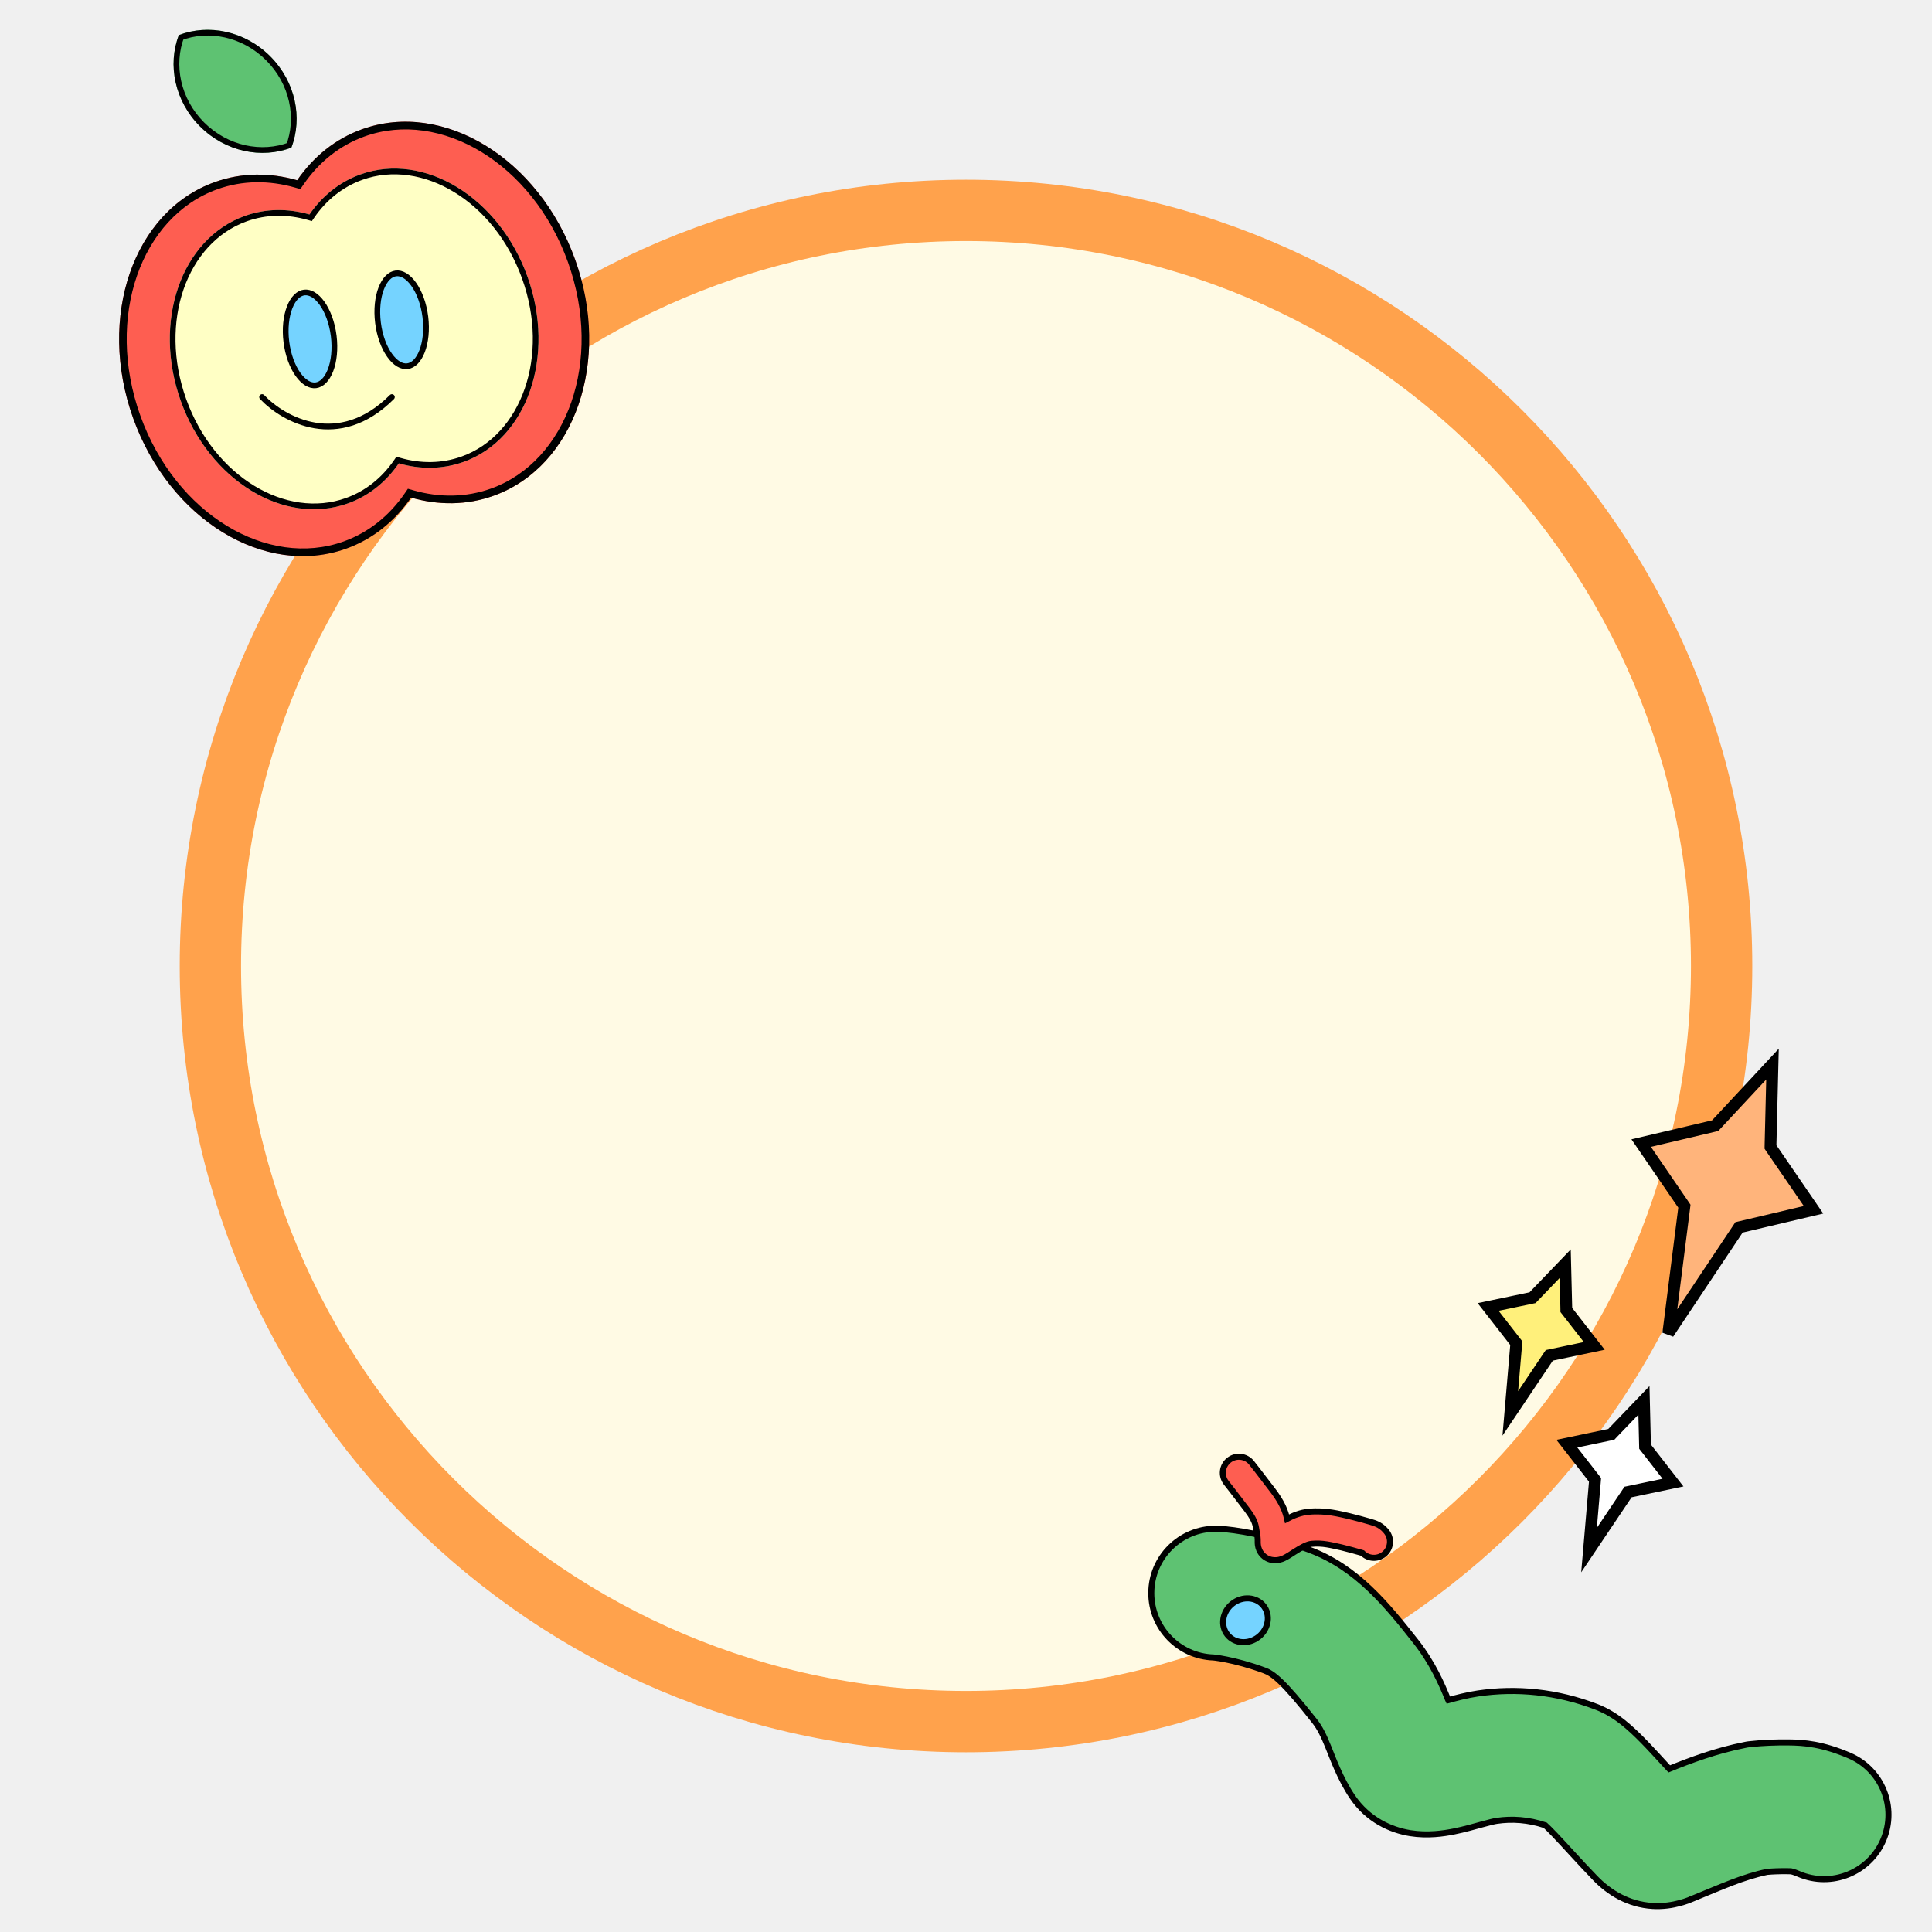
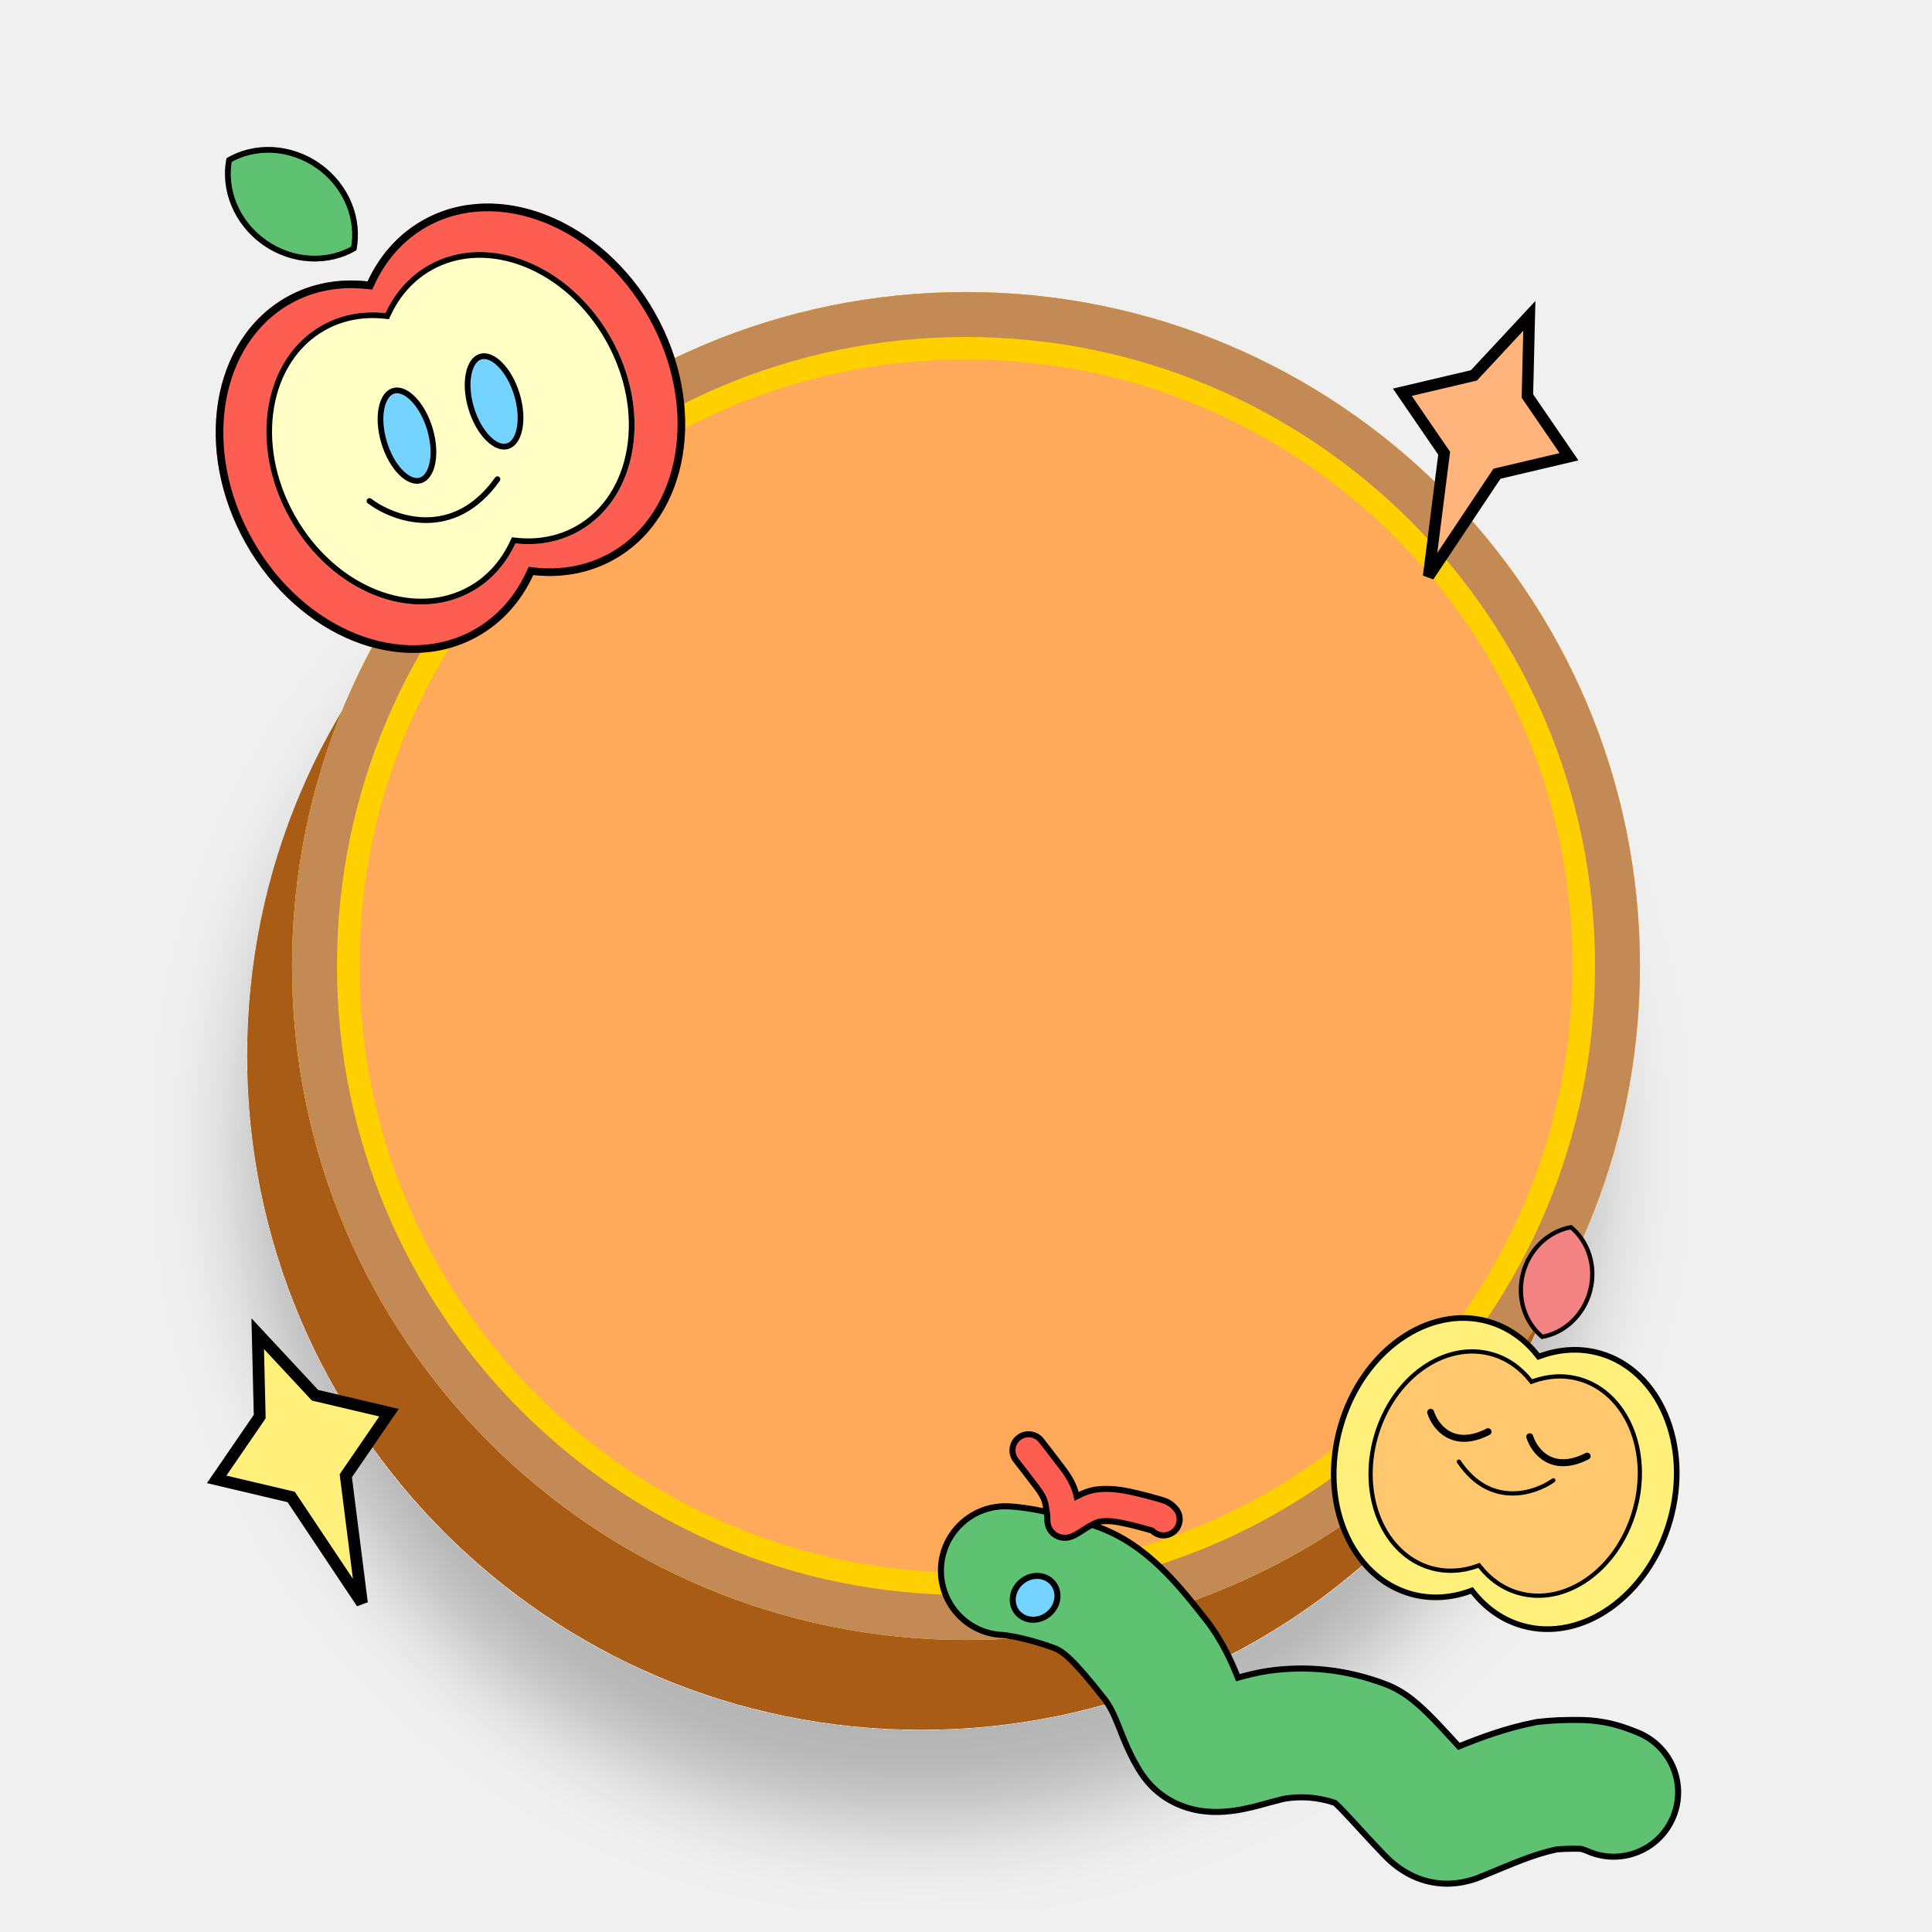
<svg xmlns="http://www.w3.org/2000/svg" width="86" height="86" viewBox="0 0 86 86" fill="none">
-   <circle cx="43" cy="43" r="33.635" fill="#FFFAE4" stroke="#FFA24C" stroke-width="2.73" />
-   <path d="M69.721 58.227L69.722 58.313L69.776 58.382L70.966 59.911L69.069 60.309L68.965 60.331L68.905 60.419L67.228 62.916L67.487 59.892L67.496 59.79L67.433 59.709L66.241 58.178L68.14 57.782L68.219 57.765L68.275 57.706L69.672 56.252L69.721 58.227Z" fill="#FFF07B" stroke="black" stroke-width="0.525" />
-   <path d="M73.225 64.311L73.227 64.397L73.281 64.466L74.471 65.996L72.574 66.393L72.469 66.415L72.41 66.503L70.733 69L70.992 65.976L71 65.874L70.938 65.793L69.746 64.263L71.645 63.866L71.724 63.849L71.779 63.79L73.177 62.336L73.225 64.311Z" fill="white" stroke="black" stroke-width="0.525" />
-   <path d="M78.812 50.972L78.811 51.057L78.858 51.127L80.726 53.852L77.51 54.611L77.409 54.635L77.352 54.721L74.26 59.355L74.966 53.791L74.978 53.692L74.922 53.609L73.054 50.883L76.27 50.126L76.348 50.107L78.9 47.366L78.812 50.972Z" fill="#FFB47B" stroke="black" stroke-width="0.525" />
-   <mask id="path-5-inside-1_250_37389" fill="white">
-     <path d="M16.117 5.752C19.739 4.453 23.985 7.051 25.602 11.557C27.219 16.062 25.593 20.768 21.971 22.068C20.776 22.497 19.513 22.498 18.299 22.15C17.583 23.191 16.608 23.992 15.413 24.421C11.791 25.721 7.544 23.122 5.927 18.617C4.311 14.111 5.936 9.405 9.558 8.106C10.753 7.677 12.015 7.675 13.229 8.023C13.945 6.982 14.921 6.181 16.117 5.752Z" />
+   <g filter="url(#filter0_d_250_37389)">
+     <circle cx="41" cy="47" r="30" fill="#A95C15" />
+   </g>
+   <circle cx="43" cy="43" r="30" fill="#FFAA5A" />
+   <circle cx="43" cy="43" r="28.5" stroke="#FFD000" stroke-width="3" />
+   <circle cx="43" cy="43" r="29" stroke="#C48A56" stroke-width="2" />
+   <path d="M67.992 17.547L67.99 17.629L68.036 17.696L69.841 20.331L66.732 21.064L66.635 21.088L66.579 21.171L63.59 25.652L64.272 20.272L64.284 20.176L64.23 20.096L62.423 17.46L65.533 16.727L65.609 16.71L65.661 16.653L68.076 14.06L67.992 17.547Z" fill="#FFB47B" stroke="black" stroke-width="0.508" />
+   <path d="M11.559 62.972L11.56 63.057L11.513 63.127L9.645 65.852L12.861 66.611L12.962 66.635L13.019 66.721L16.111 71.355L15.405 65.791L15.393 65.692L15.449 65.609L17.317 62.883L14.101 62.126L14.023 62.107L11.472 59.366L11.559 62.972Z" fill="#FFF07B" stroke="black" stroke-width="0.525" />
+   <mask id="path-7-inside-1_250_37389" fill="white">
+     <path d="M18.827 9.802C22.179 7.911 26.802 9.758 29.154 13.928C31.506 18.097 30.695 23.009 27.343 24.9C26.237 25.523 24.993 25.738 23.737 25.598C23.207 26.745 22.38 27.699 21.274 28.323C17.923 30.213 13.299 28.366 10.947 24.197C8.596 20.028 9.407 15.116 12.758 13.225C13.864 12.601 15.108 12.387 16.363 12.526C16.894 11.379 17.721 10.426 18.827 9.802Z" />
  </mask>
-   <path d="M16.117 5.752C19.739 4.453 23.985 7.051 25.602 11.557C27.219 16.062 25.593 20.768 21.971 22.068C20.776 22.497 19.513 22.498 18.299 22.15C17.583 23.191 16.608 23.992 15.413 24.421C11.791 25.721 7.544 23.122 5.927 18.617C4.311 14.111 5.936 9.405 9.558 8.106C10.753 7.677 12.015 7.675 13.229 8.023C13.945 6.982 14.921 6.181 16.117 5.752Z" fill="#FE5E51" />
-   <path d="M16.117 5.752L16.002 5.432V5.432L16.117 5.752ZM25.602 11.557L25.922 11.442L25.922 11.442L25.602 11.557ZM21.971 22.068L22.086 22.388V22.388L21.971 22.068ZM18.299 22.15L18.392 21.823L18.157 21.756L18.019 21.957L18.299 22.15ZM15.413 24.421L15.527 24.741L15.528 24.741L15.413 24.421ZM5.927 18.617L5.607 18.731L5.607 18.731L5.927 18.617ZM9.558 8.106L9.444 7.786L9.444 7.786L9.558 8.106ZM13.229 8.023L13.136 8.35L13.371 8.417L13.51 8.215L13.229 8.023ZM16.117 5.752L16.232 6.072C19.615 4.858 23.704 7.274 25.282 11.671L25.602 11.557L25.922 11.442C24.267 6.828 19.862 4.047 16.002 5.432L16.117 5.752ZM25.602 11.557L25.282 11.671C26.86 16.069 25.24 20.534 21.856 21.748L21.971 22.068L22.086 22.388C25.946 21.002 27.578 16.055 25.922 11.442L25.602 11.557ZM21.971 22.068L21.856 21.748C20.735 22.15 19.546 22.154 18.392 21.823L18.299 22.15L18.205 22.476C19.481 22.843 20.817 22.843 22.086 22.388L21.971 22.068ZM18.299 22.15L18.019 21.957C17.339 22.946 16.419 23.699 15.298 24.101L15.413 24.421L15.528 24.741C16.797 24.285 17.827 23.436 18.579 22.342L18.299 22.15ZM15.413 24.421L15.298 24.101C11.914 25.315 7.825 22.899 6.247 18.502L5.927 18.617L5.607 18.731C7.263 23.345 11.667 26.126 15.527 24.741L15.413 24.421ZM5.927 18.617L6.247 18.502C4.669 14.104 6.289 9.64 9.673 8.425L9.558 8.106L9.444 7.786C5.583 9.171 3.952 14.118 5.607 18.731L5.927 18.617ZM9.558 8.106L9.673 8.425C10.794 8.023 11.983 8.019 13.136 8.35L13.229 8.023L13.323 7.696C12.048 7.33 10.712 7.33 9.444 7.786L9.558 8.106ZM13.229 8.023L13.51 8.215C14.189 7.227 15.11 6.475 16.232 6.072L16.117 5.752L16.002 5.432C14.733 5.888 13.701 6.737 12.95 7.83L13.229 8.023Z" fill="black" mask="url(#path-5-inside-1_250_37389)" />
-   <mask id="path-7-inside-2_250_37389" fill="white">
-     <path d="M16.041 7.765C18.882 6.746 22.213 8.784 23.481 12.318C24.749 15.852 23.474 19.543 20.633 20.562C19.695 20.898 18.705 20.9 17.752 20.627C17.191 21.443 16.426 22.072 15.489 22.408C12.648 23.427 9.317 21.389 8.049 17.855C6.781 14.322 8.056 10.631 10.897 9.611C11.834 9.275 12.824 9.273 13.776 9.546C14.338 8.73 15.104 8.102 16.041 7.765Z" />
+   <path d="M18.827 9.802C22.179 7.911 26.802 9.758 29.154 13.928C31.506 18.097 30.695 23.009 27.343 24.9C26.237 25.523 24.993 25.738 23.737 25.598C23.207 26.745 22.38 27.699 21.274 28.323C17.923 30.213 13.299 28.366 10.947 24.197C8.596 20.028 9.407 15.116 12.758 13.225C13.864 12.601 15.108 12.387 16.363 12.526C16.894 11.379 17.721 10.426 18.827 9.802Z" fill="#FE5E51" />
+   <path d="M18.827 9.802L18.66 9.506V9.506L18.827 9.802ZM29.154 13.928L29.45 13.761L29.45 13.761L29.154 13.928ZM27.343 24.9L27.51 25.196V25.196L27.343 24.9ZM23.737 25.598L23.774 25.261L23.531 25.234L23.428 25.456L23.737 25.598ZM21.274 28.323L21.441 28.619L21.441 28.619L21.274 28.323ZM10.947 24.197L10.651 24.364L10.651 24.364L10.947 24.197ZM12.758 13.225L12.591 12.929L12.591 12.929L12.758 13.225ZM16.363 12.526L16.326 12.864L16.569 12.891L16.672 12.668L16.363 12.526ZM18.827 9.802L18.994 10.098C22.125 8.332 26.563 10.025 28.858 14.095L29.154 13.928L29.45 13.761C27.042 9.491 22.233 7.491 18.66 9.506L18.827 9.802ZM29.154 13.928L28.858 14.095C31.153 18.164 30.308 22.837 27.176 24.604L27.343 24.9L27.51 25.196C31.082 23.181 31.858 18.03 29.45 13.761L29.154 13.928ZM27.343 24.9L27.176 24.604C26.139 25.189 24.967 25.393 23.774 25.261L23.737 25.598L23.7 25.936C25.019 26.083 26.336 25.858 27.51 25.196L27.343 24.9ZM23.737 25.598L23.428 25.456C22.925 26.544 22.145 27.442 21.107 28.027L21.274 28.323L21.441 28.619C22.616 27.956 23.488 26.945 24.046 25.741L23.737 25.598ZM21.274 28.323L21.107 28.027C17.976 29.793 13.539 28.099 11.243 24.03L10.947 24.197L10.651 24.364C13.059 28.633 17.869 30.634 21.441 28.619L21.274 28.323ZM10.947 24.197L11.243 24.03C8.948 19.961 9.794 15.287 12.925 13.521L12.758 13.225L12.591 12.929C9.019 14.944 8.243 20.095 10.651 24.364L10.947 24.197ZM12.758 13.225L12.925 13.521C13.963 12.936 15.134 12.732 16.326 12.864L16.363 12.526L16.401 12.188C15.082 12.042 13.765 12.267 12.591 12.929L12.758 13.225ZM16.363 12.526L16.672 12.668C17.175 11.58 17.956 10.683 18.994 10.098L18.827 9.802L18.66 9.506C17.486 10.168 16.612 11.178 16.055 12.383L16.363 12.526Z" fill="black" mask="url(#path-7-inside-1_250_37389)" />
+   <mask id="path-9-inside-2_250_37389" fill="white">
+     <path d="M19.091 11.799C21.72 10.316 25.346 11.765 27.191 15.035C29.035 18.305 28.399 22.158 25.771 23.641C24.903 24.13 23.927 24.299 22.942 24.189C22.526 25.088 21.878 25.837 21.01 26.326C18.381 27.809 14.755 26.36 12.911 23.09C11.066 19.82 11.702 15.967 14.331 14.484C15.198 13.995 16.174 13.826 17.158 13.935C17.574 13.036 18.224 12.288 19.091 11.799Z" />
  </mask>
-   <path d="M16.041 7.765C18.882 6.746 22.213 8.784 23.481 12.318C24.749 15.852 23.474 19.543 20.633 20.562C19.695 20.898 18.705 20.9 17.752 20.627C17.191 21.443 16.426 22.072 15.489 22.408C12.648 23.427 9.317 21.389 8.049 17.855C6.781 14.322 8.056 10.631 10.897 9.611C11.834 9.275 12.824 9.273 13.776 9.546C14.338 8.73 15.104 8.102 16.041 7.765Z" fill="#FFFFC5" />
-   <path d="M16.041 7.765L15.955 7.525L15.955 7.525L16.041 7.765ZM23.481 12.318L23.721 12.232L23.721 12.232L23.481 12.318ZM20.633 20.562L20.719 20.802L20.719 20.802L20.633 20.562ZM17.752 20.627L17.823 20.382L17.646 20.331L17.542 20.482L17.752 20.627ZM15.489 22.408L15.575 22.648L15.575 22.648L15.489 22.408ZM8.049 17.855L7.809 17.942L7.809 17.942L8.049 17.855ZM10.897 9.611L10.811 9.371L10.81 9.371L10.897 9.611ZM13.776 9.546L13.706 9.791L13.882 9.842L13.986 9.69L13.776 9.546ZM16.041 7.765L16.127 8.005C18.79 7.05 22.002 8.951 23.241 12.404L23.481 12.318L23.721 12.232C22.424 8.617 18.975 6.442 15.955 7.525L16.041 7.765ZM23.481 12.318L23.241 12.404C24.48 15.857 23.209 19.367 20.547 20.322L20.633 20.562L20.719 20.802C23.739 19.718 25.018 15.847 23.721 12.232L23.481 12.318ZM20.633 20.562L20.547 20.322C19.665 20.639 18.729 20.642 17.823 20.382L17.752 20.627L17.682 20.872C18.681 21.159 19.726 21.158 20.719 20.802L20.633 20.562ZM17.752 20.627L17.542 20.482C17.008 21.259 16.284 21.852 15.402 22.168L15.489 22.408L15.575 22.648C16.567 22.292 17.374 21.627 17.962 20.771L17.752 20.627ZM15.489 22.408L15.402 22.168C12.74 23.123 9.528 21.222 8.289 17.769L8.049 17.855L7.809 17.942C9.106 21.556 12.555 23.732 15.575 22.648L15.489 22.408ZM8.049 17.855L8.289 17.769C7.05 14.316 8.321 10.807 10.983 9.851L10.897 9.611L10.81 9.371C7.791 10.455 6.512 14.327 7.809 17.942L8.049 17.855ZM10.897 9.611L10.983 9.851C11.865 9.535 12.8 9.531 13.706 9.791L13.776 9.546L13.847 9.301C12.848 9.015 11.803 9.015 10.811 9.371L10.897 9.611ZM13.776 9.546L13.986 9.69C14.52 8.914 15.245 8.322 16.127 8.005L16.041 7.765L15.955 7.525C14.963 7.882 14.155 8.546 13.566 9.402L13.776 9.546Z" fill="black" mask="url(#path-7-inside-2_250_37389)" />
-   <path d="M17.621 12.17C17.879 12.138 18.165 12.301 18.417 12.656C18.666 13.005 18.86 13.515 18.934 14.104C19.007 14.692 18.944 15.235 18.789 15.635C18.632 16.041 18.395 16.269 18.137 16.301C17.88 16.333 17.595 16.171 17.343 15.816C17.094 15.466 16.899 14.956 16.826 14.367C16.753 13.778 16.815 13.236 16.97 12.836C17.128 12.431 17.364 12.203 17.621 12.17Z" fill="#75D3FF" stroke="black" stroke-width="0.255" />
-   <path d="M13.543 13.02C13.8 12.988 14.086 13.151 14.339 13.505C14.587 13.855 14.781 14.365 14.855 14.953C14.928 15.542 14.866 16.085 14.711 16.485C14.553 16.891 14.316 17.119 14.059 17.151C13.802 17.183 13.516 17.02 13.264 16.666C13.015 16.316 12.821 15.805 12.747 15.217C12.674 14.628 12.737 14.086 12.892 13.686C13.049 13.28 13.286 13.052 13.543 13.02Z" fill="#75D3FF" stroke="black" stroke-width="0.255" />
-   <path d="M11.667 17.674C12.602 18.666 15.066 20.053 17.445 17.674" stroke="black" stroke-width="0.255" stroke-linecap="round" />
-   <mask id="path-12-inside-3_250_37389" fill="white">
-     <path d="M7.961 1.561C9.284 1.052 10.897 1.375 12.027 2.505C13.157 3.635 13.48 5.248 12.97 6.571C11.647 7.081 10.034 6.758 8.904 5.628C7.774 4.498 7.451 2.884 7.961 1.561Z" />
+   <path d="M19.091 11.799C21.72 10.316 25.346 11.765 27.191 15.035C29.035 18.305 28.399 22.158 25.771 23.641C24.903 24.13 23.927 24.299 22.942 24.189C22.526 25.088 21.878 25.837 21.01 26.326C18.381 27.809 14.755 26.36 12.911 23.09C11.066 19.82 11.702 15.967 14.331 14.484C15.198 13.995 16.174 13.826 17.158 13.935C17.574 13.036 18.224 12.288 19.091 11.799Z" fill="#FFFFC5" />
+   <path d="M19.091 11.799L18.966 11.577L18.966 11.577L19.091 11.799ZM27.191 15.035L27.413 14.91L27.413 14.91L27.191 15.035ZM25.771 23.641L25.896 23.863L25.896 23.863L25.771 23.641ZM22.942 24.189L22.97 23.936L22.788 23.916L22.711 24.082L22.942 24.189ZM21.01 26.326L21.135 26.548L21.135 26.548L21.01 26.326ZM12.911 23.09L12.688 23.215L12.688 23.215L12.911 23.09ZM14.331 14.484L14.205 14.262L14.205 14.262L14.331 14.484ZM17.158 13.935L17.13 14.189L17.312 14.209L17.39 14.042L17.158 13.935ZM19.091 11.799L19.217 12.021C21.68 10.632 25.167 11.965 26.969 15.16L27.191 15.035L27.413 14.91C25.526 11.565 21.76 10.001 18.966 11.577L19.091 11.799ZM27.191 15.035L26.969 15.16C28.771 18.355 28.109 22.029 25.646 23.419L25.771 23.641L25.896 23.863C28.69 22.286 29.3 18.255 27.413 14.91L27.191 15.035ZM25.771 23.641L25.646 23.419C24.829 23.879 23.907 24.04 22.97 23.936L22.942 24.189L22.914 24.442C23.946 24.557 24.977 24.381 25.896 23.863L25.771 23.641ZM22.942 24.189L22.711 24.082C22.315 24.938 21.701 25.644 20.885 26.104L21.01 26.326L21.135 26.548C22.054 26.03 22.737 25.239 23.173 24.296L22.942 24.189ZM21.01 26.326L20.885 26.104C18.421 27.494 14.935 26.16 13.133 22.965L12.911 23.09L12.688 23.215C14.575 26.56 18.341 28.124 21.135 26.548L21.01 26.326ZM12.911 23.09L13.133 22.965C11.33 19.77 11.992 16.096 14.456 14.706L14.331 14.484L14.205 14.262C11.411 15.838 10.802 19.87 12.688 23.215L12.911 23.09ZM14.331 14.484L14.456 14.706C15.272 14.246 16.193 14.085 17.13 14.189L17.158 13.935L17.186 13.682C16.154 13.568 15.124 13.744 14.205 14.262L14.331 14.484ZM17.158 13.935L17.39 14.042C17.785 13.187 18.4 12.481 19.217 12.021L19.091 11.799L18.966 11.577C18.048 12.095 17.363 12.886 16.927 13.828L17.158 13.935Z" fill="black" mask="url(#path-9-inside-2_250_37389)" />
+   <path d="M21.39 15.875C21.639 15.8 21.948 15.913 22.256 16.22C22.56 16.523 22.838 16.993 23.009 17.56C23.181 18.128 23.21 18.674 23.125 19.094C23.038 19.521 22.842 19.786 22.594 19.861C22.346 19.935 22.037 19.823 21.729 19.516C21.425 19.213 21.147 18.742 20.976 18.174C20.805 17.607 20.775 17.062 20.861 16.641C20.948 16.215 21.142 15.95 21.39 15.875Z" fill="#75D3FF" stroke="black" stroke-width="0.255" />
+   <path d="M17.513 17.399C17.761 17.324 18.071 17.436 18.379 17.744C18.683 18.046 18.96 18.517 19.132 19.084C19.303 19.652 19.333 20.198 19.247 20.618C19.16 21.044 18.965 21.309 18.717 21.384C18.468 21.459 18.16 21.347 17.852 21.04C17.547 20.737 17.27 20.266 17.099 19.698C16.927 19.131 16.898 18.585 16.983 18.165C17.07 17.739 17.265 17.474 17.513 17.399Z" fill="#75D3FF" stroke="black" stroke-width="0.255" />
+   <path d="M16.447 22.302C17.535 23.122 20.198 24.076 22.143 21.33" stroke="black" stroke-width="0.255" stroke-linecap="round" />
+   <mask id="path-14-inside-3_250_37389" fill="white">
+     <path d="M10.083 7.043C11.302 6.318 12.946 6.365 14.25 7.289C15.554 8.212 16.143 9.748 15.863 11.139C14.645 11.863 13 11.816 11.696 10.893C10.393 9.969 9.803 8.433 10.083 7.043Z" />
  </mask>
-   <path d="M7.961 1.561C9.284 1.052 10.897 1.375 12.027 2.505C13.157 3.635 13.48 5.248 12.97 6.571C11.647 7.081 10.034 6.758 8.904 5.628C7.774 4.498 7.451 2.884 7.961 1.561Z" fill="#5EC272" />
-   <path d="M7.961 1.561L7.87 1.323L7.764 1.364L7.724 1.47L7.961 1.561ZM12.027 2.505L12.207 2.324L12.207 2.324L12.027 2.505ZM12.97 6.571L13.062 6.809L13.167 6.768L13.208 6.663L12.97 6.571ZM8.904 5.628L8.724 5.808L8.724 5.808L8.904 5.628ZM7.961 1.561L8.053 1.799C9.278 1.327 10.785 1.623 11.847 2.685L12.027 2.505L12.207 2.324C11.009 1.126 9.291 0.776 7.87 1.323L7.961 1.561ZM12.027 2.505L11.847 2.685C12.909 3.747 13.204 5.254 12.732 6.479L12.97 6.571L13.208 6.663C13.755 5.242 13.406 3.523 12.207 2.324L12.027 2.505ZM12.97 6.571L12.878 6.333C11.653 6.805 10.146 6.509 9.084 5.448L8.904 5.628L8.724 5.808C9.922 7.006 11.64 7.356 13.062 6.809L12.97 6.571ZM8.904 5.628L9.084 5.448C8.023 4.386 7.727 2.878 8.199 1.653L7.961 1.561L7.724 1.47C7.176 2.891 7.526 4.61 8.724 5.808L8.904 5.628Z" fill="black" mask="url(#path-12-inside-3_250_37389)" />
-   <path d="M82.32 78.145C83.776 78.766 84.454 80.449 83.833 81.905C83.212 83.361 81.528 84.039 80.072 83.418C79.839 83.318 79.747 83.302 79.739 83.301C79.734 83.3 79.718 83.294 79.543 83.293C79.216 83.29 78.908 83.301 78.658 83.324C77.57 83.555 76.664 83.977 75.339 84.516L75.339 84.516L75.333 84.518L75.333 84.519C75.25 84.552 74.5 84.9 73.562 84.842C72.477 84.775 71.624 84.24 71.012 83.606C70.642 83.223 70.3 82.854 69.999 82.526C69.688 82.187 69.436 81.911 69.205 81.67C69.018 81.473 68.882 81.339 68.786 81.251C68.023 80.997 67.304 80.953 66.622 81.053C66.508 81.07 66.326 81.113 65.959 81.214C65.66 81.296 65.179 81.435 64.714 81.527C64.266 81.616 63.553 81.725 62.777 81.601C61.898 81.46 60.892 81.004 60.199 79.983C59.655 79.181 59.312 78.218 59.139 77.794C58.92 77.251 58.752 76.912 58.514 76.609C57.108 74.824 56.663 74.498 56.29 74.36C55.617 74.11 55.028 73.96 54.599 73.873C54.385 73.83 54.218 73.804 54.108 73.79C54.056 73.784 54.025 73.781 54.012 73.779C52.472 73.726 51.243 72.458 51.248 70.906C51.253 69.323 52.54 68.044 54.123 68.049L54.254 68.052C54.966 68.082 56.504 68.325 58.284 68.986C60.392 69.768 61.751 71.454 63.018 73.064C63.77 74.019 64.18 74.969 64.452 75.641C64.457 75.654 64.462 75.667 64.468 75.679C64.802 75.587 65.294 75.454 65.793 75.381C67.487 75.133 69.282 75.291 71.083 75.986L71.199 76.033C71.771 76.277 72.213 76.633 72.467 76.853C72.78 77.123 73.086 77.432 73.357 77.717C73.632 78.006 73.931 78.334 74.218 78.646C74.247 78.677 74.276 78.708 74.305 78.739C75.246 78.355 76.403 77.924 77.669 77.675L77.785 77.652L77.901 77.639C78.467 77.575 79.061 77.557 79.584 77.561C80.323 77.566 81.127 77.636 82.32 78.145Z" fill="#5EC272" stroke="black" stroke-width="0.269" stroke-linecap="round" />
-   <path d="M56.246 71.483C56.563 71.881 56.479 72.499 56.027 72.859C55.574 73.22 54.952 73.164 54.635 72.766C54.318 72.367 54.402 71.749 54.855 71.388C55.308 71.028 55.929 71.084 56.246 71.483Z" fill="#75D3FF" stroke="black" stroke-width="0.269" />
-   <path d="M61.717 68.179C61.965 68.488 61.915 68.939 61.607 69.186C61.317 69.419 60.903 69.39 60.648 69.131C60.63 69.125 60.609 69.119 60.584 69.112C60.36 69.047 59.968 68.941 59.708 68.878C59.256 68.781 58.88 68.672 58.383 68.72C58.19 68.739 57.933 68.877 57.609 69.086C57.493 69.161 57.301 69.291 57.149 69.361C57.103 69.382 57.037 69.409 56.959 69.428C56.887 69.445 56.754 69.468 56.596 69.435C56.413 69.396 56.235 69.288 56.117 69.109C56.014 68.953 55.992 68.798 55.987 68.708C55.985 68.682 55.985 68.658 55.985 68.645C55.985 68.632 55.985 68.613 55.985 68.602C55.985 68.575 55.985 68.547 55.984 68.516C55.981 68.455 55.975 68.381 55.96 68.299C55.91 68.029 55.911 67.958 55.862 67.807C55.822 67.686 55.742 67.509 55.525 67.222C54.947 66.458 54.59 66.008 54.589 66.007C54.342 65.697 54.393 65.246 54.703 65C55.012 64.754 55.463 64.805 55.71 65.114C55.717 65.123 56.082 65.582 56.669 66.359C56.956 66.74 57.123 67.056 57.223 67.359C57.25 67.442 57.272 67.527 57.291 67.608C57.562 67.464 57.894 67.328 58.245 67.294C59.023 67.218 59.665 67.404 60.022 67.48L60.032 67.482L60.041 67.484C60.326 67.553 60.742 67.665 60.984 67.736C61.087 67.766 61.232 67.808 61.363 67.877C61.534 67.969 61.64 68.084 61.717 68.179Z" fill="#FE5E51" stroke="black" stroke-width="0.269" stroke-linecap="round" />
+   <path d="M10.083 7.043C11.302 6.318 12.946 6.365 14.25 7.289C15.554 8.212 16.143 9.748 15.863 11.139C14.645 11.863 13 11.816 11.696 10.893C10.393 9.969 9.803 8.433 10.083 7.043Z" fill="#5EC272" />
+   <path d="M10.083 7.043L9.953 6.824L9.856 6.882L9.833 6.992L10.083 7.043ZM14.25 7.289L14.397 7.081L14.397 7.081L14.25 7.289ZM15.863 11.139L15.993 11.358L16.091 11.3L16.113 11.189L15.863 11.139ZM11.696 10.893L11.549 11.101L11.549 11.101L11.696 10.893ZM10.083 7.043L10.213 7.262C11.341 6.591 12.877 6.629 14.102 7.497L14.25 7.289L14.397 7.081C13.014 6.101 11.261 6.045 9.953 6.824L10.083 7.043ZM14.25 7.289L14.102 7.497C15.328 8.365 15.873 9.801 15.613 11.088L15.863 11.139L16.113 11.189C16.414 9.696 15.78 8.06 14.397 7.081L14.25 7.289ZM15.863 11.139L15.733 10.919C14.605 11.591 13.069 11.553 11.844 10.685L11.696 10.893L11.549 11.101C12.932 12.08 14.685 12.136 15.993 11.358L15.863 11.139ZM11.696 10.893L11.844 10.685C10.619 9.817 10.073 8.38 10.333 7.093L10.083 7.043L9.833 6.992C9.532 8.485 10.166 10.121 11.549 11.101L11.696 10.893Z" fill="black" mask="url(#path-14-inside-3_250_37389)" />
+   <path d="M72.957 77.145C74.413 77.766 75.09 79.449 74.469 80.905C73.849 82.361 72.165 83.039 70.709 82.418C70.475 82.318 70.383 82.302 70.376 82.301C70.371 82.3 70.355 82.294 70.179 82.293C69.852 82.29 69.544 82.301 69.294 82.324C68.207 82.555 67.3 82.977 65.975 83.516L65.975 83.516L65.969 83.518L65.969 83.519C65.886 83.552 65.136 83.9 64.198 83.842C63.114 83.775 62.26 83.24 61.648 82.606C61.278 82.223 60.936 81.854 60.635 81.526C60.324 81.187 60.072 80.911 59.842 80.67C59.654 80.473 59.519 80.339 59.422 80.251C58.66 79.997 57.94 79.953 57.258 80.053C57.144 80.07 56.962 80.113 56.596 80.214C56.297 80.296 55.815 80.435 55.35 80.527C54.902 80.616 54.189 80.725 53.414 80.601C52.534 80.46 51.528 80.004 50.835 78.983C50.291 78.181 49.948 77.218 49.776 76.794C49.556 76.251 49.389 75.912 49.15 75.609C47.745 73.824 47.299 73.498 46.926 73.36C46.254 73.11 45.664 72.96 45.235 72.873C45.021 72.83 44.854 72.804 44.745 72.79C44.693 72.784 44.661 72.781 44.648 72.779C43.109 72.726 41.879 71.458 41.884 69.906C41.889 68.323 43.177 67.044 44.759 67.049L44.891 67.052C45.602 67.082 47.14 67.325 48.921 67.986C51.028 68.768 52.387 70.454 53.654 72.064C54.406 73.019 54.816 73.969 55.088 74.641C55.093 74.654 55.099 74.667 55.104 74.679C55.438 74.587 55.93 74.454 56.429 74.381C58.123 74.133 59.918 74.291 61.719 74.986L61.836 75.033C62.408 75.277 62.849 75.633 63.103 75.853C63.416 76.123 63.722 76.432 63.993 76.717C64.268 77.006 64.568 77.334 64.855 77.646C64.883 77.677 64.912 77.708 64.941 77.739C65.883 77.355 67.039 76.924 68.306 76.675L68.421 76.652L68.538 76.639C69.104 76.575 69.698 76.557 70.221 76.561C70.959 76.566 71.764 76.636 72.957 77.145Z" fill="#5EC272" stroke="black" stroke-width="0.269" stroke-linecap="round" />
+   <path d="M46.882 70.483C47.199 70.881 47.116 71.499 46.663 71.859C46.21 72.22 45.589 72.164 45.271 71.766C44.954 71.367 45.038 70.749 45.491 70.388C45.944 70.028 46.565 70.084 46.882 70.483Z" fill="#75D3FF" stroke="black" stroke-width="0.269" />
+   <path d="M52.353 67.179C52.601 67.488 52.551 67.939 52.243 68.186C51.953 68.419 51.539 68.39 51.285 68.131C51.267 68.125 51.245 68.119 51.22 68.112C50.996 68.047 50.604 67.941 50.344 67.878C49.892 67.781 49.517 67.672 49.019 67.72C48.826 67.739 48.569 67.877 48.245 68.086C48.129 68.161 47.937 68.291 47.785 68.361C47.739 68.382 47.673 68.409 47.596 68.428C47.523 68.445 47.39 68.468 47.232 68.435C47.049 68.396 46.871 68.288 46.753 68.109C46.65 67.953 46.628 67.798 46.623 67.708C46.622 67.682 46.621 67.658 46.621 67.645C46.621 67.632 46.621 67.613 46.621 67.602C46.621 67.575 46.621 67.547 46.62 67.516C46.618 67.455 46.611 67.381 46.596 67.299C46.546 67.029 46.548 66.958 46.498 66.807C46.458 66.686 46.378 66.509 46.161 66.222C45.584 65.458 45.226 65.008 45.225 65.007C44.978 64.697 45.029 64.246 45.339 64C45.649 63.754 46.099 63.805 46.346 64.114C46.353 64.123 46.719 64.582 47.305 65.359C47.593 65.74 47.76 66.056 47.859 66.359C47.887 66.442 47.909 66.527 47.927 66.608C48.198 66.464 48.53 66.328 48.881 66.294C49.659 66.218 50.301 66.404 50.658 66.48L50.668 66.482L50.678 66.484C50.963 66.553 51.378 66.665 51.621 66.736C51.723 66.766 51.868 66.808 51.999 66.877C52.17 66.969 52.276 67.084 52.353 67.179Z" fill="#FE5E51" stroke="black" stroke-width="0.269" stroke-linecap="round" />
+   <mask id="path-19-inside-4_250_37389" fill="white">
+     <path d="M66.281 58.703C63.536 57.92 60.521 60.053 59.547 63.468C58.573 66.883 60.01 70.285 62.755 71.068C63.66 71.326 64.595 71.265 65.476 70.947C66.057 71.682 66.819 72.227 67.724 72.485C70.469 73.268 73.484 71.135 74.458 67.721C75.432 64.306 73.996 60.903 71.251 60.12C70.346 59.862 69.411 59.922 68.53 60.239C67.949 59.505 67.187 58.961 66.281 58.703Z" />
+   </mask>
+   <path d="M66.281 58.703C63.536 57.92 60.521 60.053 59.547 63.468C58.573 66.883 60.01 70.285 62.755 71.068C63.66 71.326 64.595 71.265 65.476 70.947C66.057 71.682 66.819 72.227 67.724 72.485C70.469 73.268 73.484 71.135 74.458 67.721C75.432 64.306 73.996 60.903 71.251 60.12C70.346 59.862 69.411 59.922 68.53 60.239C67.949 59.505 67.187 58.961 66.281 58.703Z" fill="#FFF07B" />
+   <path d="M66.281 58.703L66.35 58.46L66.35 58.46L66.281 58.703ZM59.547 63.468L59.304 63.399L59.304 63.399L59.547 63.468ZM62.755 71.068L62.685 71.31L62.685 71.31L62.755 71.068ZM65.476 70.947L65.391 70.71L65.561 70.648L65.674 70.791L65.476 70.947ZM67.724 72.485L67.655 72.728L67.655 72.728L67.724 72.485ZM74.458 67.721L74.701 67.79L74.701 67.79L74.458 67.721ZM71.251 60.12L71.32 59.877L71.32 59.877L71.251 60.12ZM68.53 60.239L68.615 60.477L68.445 60.538L68.332 60.396L68.53 60.239ZM66.281 58.703L66.212 58.945C63.647 58.214 60.74 60.204 59.789 63.537L59.547 63.468L59.304 63.399C60.302 59.902 63.425 57.626 66.35 58.46L66.281 58.703ZM59.547 63.468L59.789 63.537C58.839 66.87 60.259 70.094 62.824 70.825L62.755 71.068L62.685 71.31C59.76 70.476 58.307 66.895 59.304 63.399L59.547 63.468ZM62.755 71.068L62.824 70.825C63.673 71.068 64.553 71.012 65.391 70.71L65.476 70.947L65.562 71.184C64.636 71.519 63.647 71.585 62.685 71.31L62.755 71.068ZM65.476 70.947L65.674 70.791C66.226 71.489 66.944 72 67.794 72.243L67.724 72.485L67.655 72.728C66.694 72.453 65.889 71.876 65.278 71.104L65.476 70.947ZM67.724 72.485L67.794 72.243C70.358 72.974 73.265 70.984 74.216 67.651L74.458 67.721L74.701 67.79C73.704 71.286 70.581 73.562 67.655 72.728L67.724 72.485ZM74.458 67.721L74.216 67.651C75.166 64.319 73.746 61.094 71.182 60.362L71.251 60.12L71.32 59.877C74.246 60.712 75.698 64.293 74.701 67.79L74.458 67.721ZM71.251 60.12L71.182 60.362C70.332 60.12 69.452 60.175 68.615 60.477L68.53 60.239L68.444 60.002C69.37 59.669 70.359 59.603 71.32 59.877L71.251 60.12ZM68.53 60.239L68.332 60.396C67.78 59.698 67.062 59.187 66.212 58.945L66.281 58.703L66.35 58.46C67.311 58.734 68.117 59.311 68.728 60.083L68.53 60.239Z" fill="black" mask="url(#path-19-inside-4_250_37389)" />
+   <mask id="path-21-inside-5_250_37389" fill="white">
+     <path d="M66.437 60.189C64.284 59.575 61.918 61.248 61.155 63.927C60.391 66.605 61.518 69.273 63.671 69.887C64.381 70.09 65.114 70.042 65.805 69.792C66.261 70.369 66.859 70.796 67.569 70.999C69.722 71.613 72.086 69.94 72.85 67.262C73.614 64.584 72.488 61.915 70.335 61.301C69.625 61.098 68.892 61.146 68.201 61.395C67.745 60.818 67.147 60.392 66.437 60.189Z" />
+   </mask>
+   <path d="M66.437 60.189C64.284 59.575 61.918 61.248 61.155 63.927C60.391 66.605 61.518 69.273 63.671 69.887C64.381 70.09 65.114 70.042 65.805 69.792C66.261 70.369 66.859 70.796 67.569 70.999C69.722 71.613 72.086 69.94 72.85 67.262C73.614 64.584 72.488 61.915 70.335 61.301C69.625 61.098 68.892 61.146 68.201 61.395C67.745 60.818 67.147 60.392 66.437 60.189Z" fill="#FFC86E" />
+   <path d="M66.437 60.189L66.489 60.007L66.489 60.007L66.437 60.189ZM61.155 63.927L60.973 63.875L60.973 63.875L61.155 63.927ZM63.671 69.887L63.619 70.069L63.619 70.069L63.671 69.887ZM65.805 69.792L65.741 69.614L65.869 69.568L65.954 69.675L65.805 69.792ZM67.569 70.999L67.517 71.181L67.517 71.181L67.569 70.999ZM72.85 67.262L73.032 67.314L73.032 67.314L72.85 67.262ZM70.335 61.301L70.387 61.119L70.387 61.119L70.335 61.301ZM68.201 61.395L68.265 61.573L68.137 61.619L68.053 61.512L68.201 61.395ZM66.437 60.189L66.385 60.371C64.367 59.795 62.083 61.362 61.336 63.978L61.155 63.927L60.973 63.875C61.754 61.135 64.2 59.355 66.489 60.007L66.437 60.189ZM61.155 63.927L61.336 63.978C60.59 66.595 61.705 69.13 63.723 69.706L63.671 69.887L63.619 70.069C61.331 69.417 60.192 66.614 60.973 63.875L61.155 63.927ZM63.671 69.887L63.723 69.706C64.391 69.896 65.083 69.852 65.741 69.614L65.805 69.792L65.869 69.97C65.145 70.232 64.371 70.284 63.619 70.069L63.671 69.887ZM65.805 69.792L65.954 69.675C66.388 70.224 66.952 70.627 67.621 70.817L67.569 70.999L67.517 71.181C66.765 70.966 66.135 70.514 65.657 69.909L65.805 69.792ZM67.569 70.999L67.621 70.817C69.639 71.393 71.922 69.827 72.668 67.21L72.85 67.262L73.032 67.314C72.251 70.053 69.806 71.834 67.517 71.181L67.569 70.999ZM72.85 67.262L72.668 67.21C73.415 64.594 72.301 62.058 70.283 61.483L70.335 61.301L70.387 61.119C72.675 61.772 73.814 64.575 73.032 67.314L72.85 67.262ZM70.335 61.301L70.283 61.483C69.615 61.292 68.923 61.336 68.265 61.573L68.201 61.395L68.137 61.217C68.862 60.956 69.635 60.904 70.387 61.119L70.335 61.301ZM68.201 61.395L68.053 61.512C67.619 60.964 67.053 60.562 66.385 60.371L66.437 60.189L66.489 60.007C67.241 60.222 67.872 60.673 68.35 61.278L68.201 61.395Z" fill="black" mask="url(#path-21-inside-5_250_37389)" />
+   <path d="M69.145 65.894C68.323 66.481 66.33 67.137 64.941 65.063" stroke="black" stroke-width="0.189" stroke-linecap="round" />
+   <mask id="path-24-inside-6_250_37389" fill="white">
+     <path d="M69.956 54.527C68.918 54.695 68.005 55.505 67.704 56.652C67.403 57.798 67.801 58.951 68.622 59.608C69.66 59.439 70.572 58.63 70.873 57.483C71.174 56.337 70.777 55.184 69.956 54.527Z" />
+   </mask>
+   <path d="M69.956 54.527C68.918 54.695 68.005 55.505 67.704 56.652C67.403 57.798 67.801 58.951 68.622 59.608C69.66 59.439 70.572 58.63 70.873 57.483C71.174 56.337 70.777 55.184 69.956 54.527Z" fill="#F38282" />
+   <path d="M69.956 54.527L69.926 54.34L70.009 54.327L70.074 54.379L69.956 54.527ZM67.704 56.652L67.521 56.604L67.521 56.604L67.704 56.652ZM68.622 59.608L68.653 59.794L68.57 59.808L68.504 59.755L68.622 59.608ZM70.873 57.483L71.056 57.532L71.056 57.532L70.873 57.483ZM69.956 54.527L69.986 54.714C69.025 54.869 68.17 55.622 67.887 56.7L67.704 56.652L67.521 56.604C67.84 55.388 68.811 54.521 69.926 54.34L69.956 54.527ZM67.704 56.652L67.887 56.7C67.604 57.777 67.98 58.852 68.74 59.46L68.622 59.608L68.504 59.755C67.622 59.05 67.202 57.82 67.521 56.604L67.704 56.652ZM68.622 59.608L68.592 59.421C69.553 59.265 70.407 58.512 70.69 57.435L70.873 57.483L71.056 57.532C70.737 58.747 69.767 59.613 68.653 59.794L68.622 59.608ZM70.873 57.483L70.69 57.435C70.973 56.358 70.598 55.283 69.838 54.675L69.956 54.527L70.074 54.379C70.956 55.084 71.375 56.316 71.056 57.532L70.873 57.483Z" fill="black" mask="url(#path-24-inside-6_250_37389)" />
+   <path d="M63.684 62.867C63.878 63.492 64.662 64.538 66.238 63.731" stroke="black" stroke-width="0.31" stroke-linecap="round" />
+   <path d="M68.094 63.954C68.289 64.579 69.072 65.625 70.649 64.818" stroke="black" stroke-width="0.31" stroke-linecap="round" />
+   <defs>
+     <filter id="filter0_d_250_37389" x="7" y="17" width="68" height="68" filterUnits="userSpaceOnUse" color-interpolation-filters="sRGB">
+       <feFlood flood-opacity="0" result="BackgroundImageFix" />
+       <feColorMatrix in="SourceAlpha" type="matrix" values="0 0 0 0 0 0 0 0 0 0 0 0 0 0 0 0 0 0 127 0" result="hardAlpha" />
+       <feOffset dy="4" />
+       <feGaussianBlur stdDeviation="2" />
+       <feComposite in2="hardAlpha" operator="out" />
+       <feColorMatrix type="matrix" values="0 0 0 0 0 0 0 0 0 0 0 0 0 0 0 0 0 0 0.25 0" />
+       <feBlend mode="normal" in2="BackgroundImageFix" result="effect1_dropShadow_250_37389" />
+       <feBlend mode="normal" in="SourceGraphic" in2="effect1_dropShadow_250_37389" result="shape" />
+     </filter>
+   </defs>
</svg>
